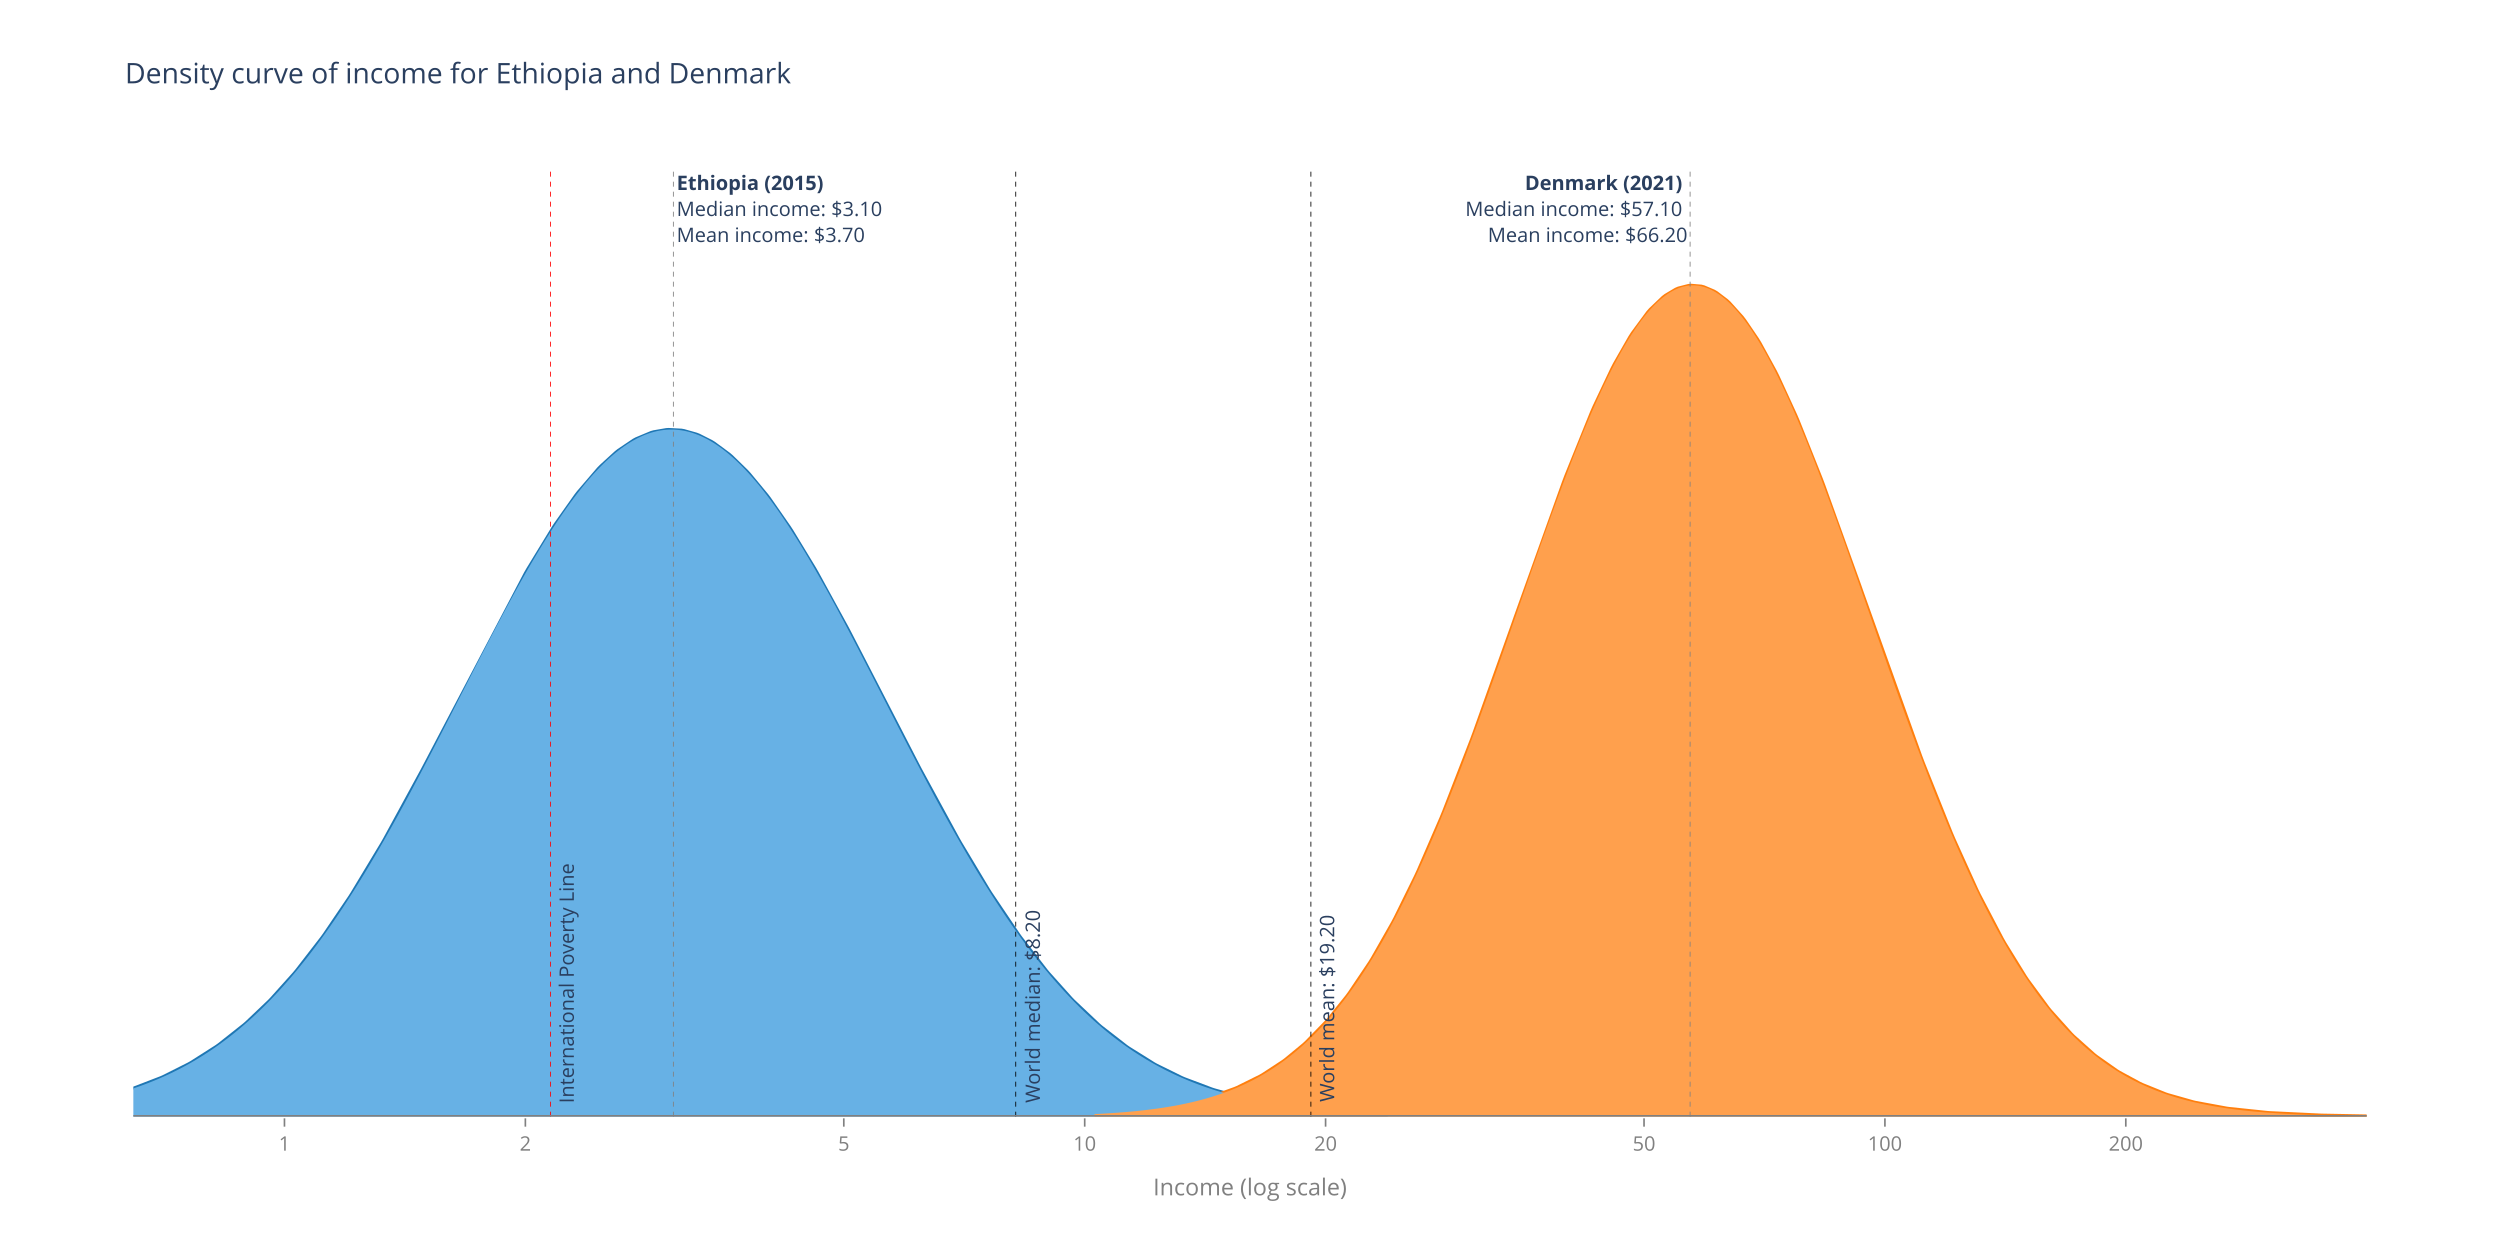
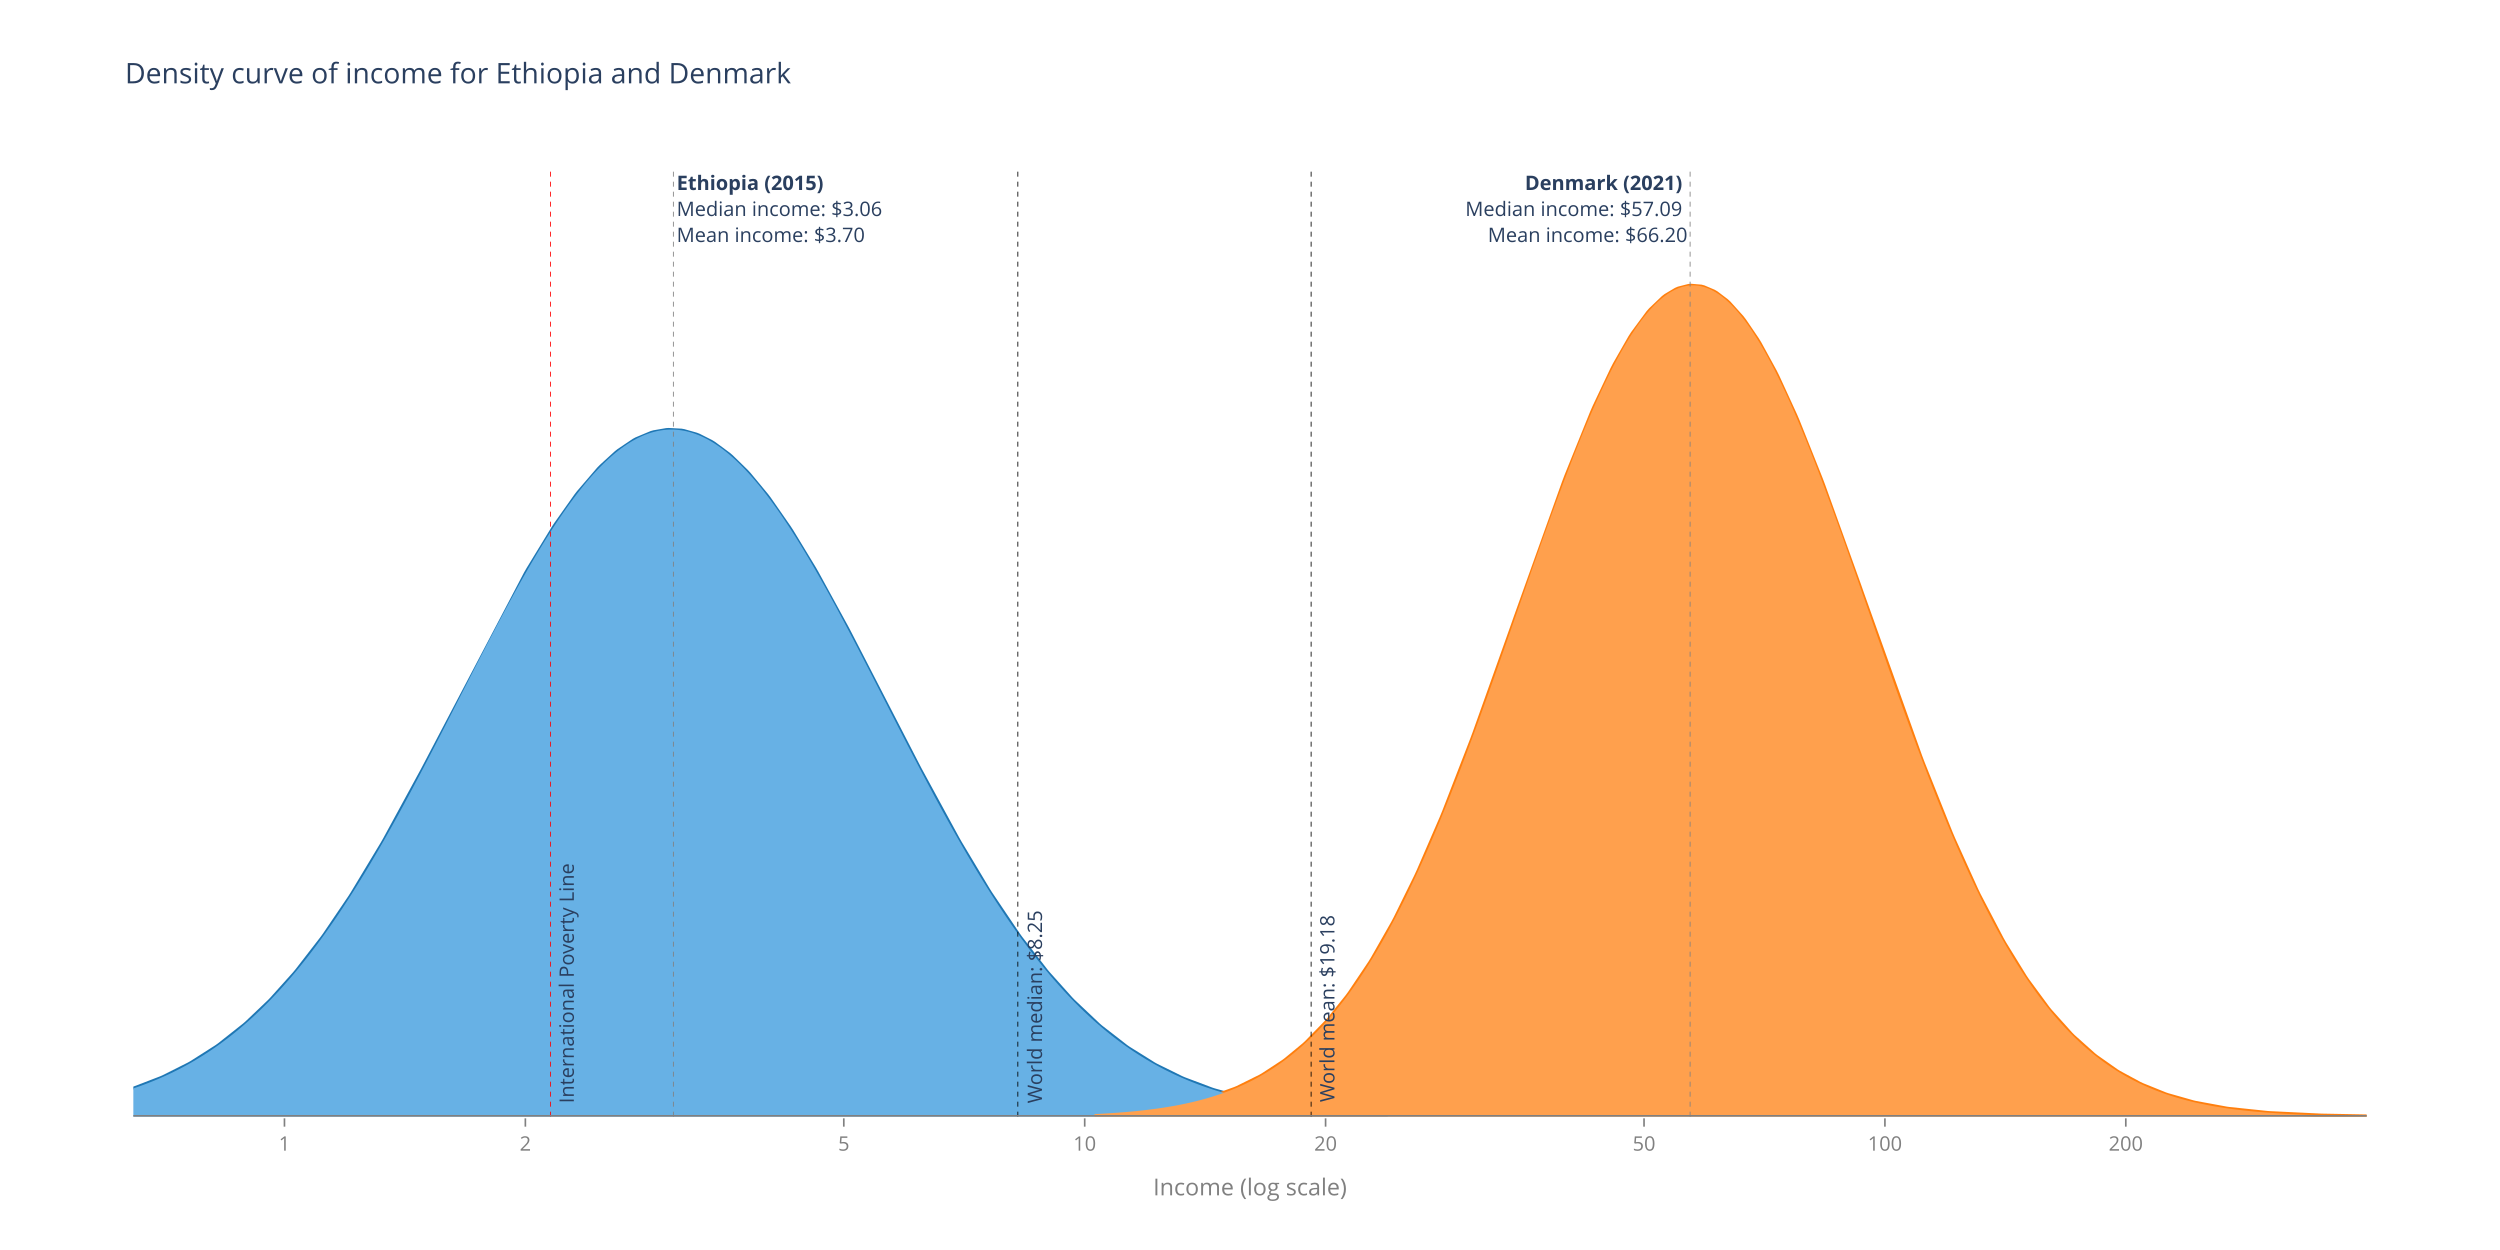
<svg xmlns="http://www.w3.org/2000/svg" class="main-svg" width="1500" height="750" style="" viewBox="0 0 1500 750">
  <rect x="0" y="0" width="1500" height="750" style="fill: rgb(255, 255, 255); fill-opacity: 1;" />
-   <defs id="defs-54aa5e">
+   <defs id="defs-922b03">
    <g class="clips">
-       <clipPath id="clip54aa5exyplot" class="plotclip">
+       <clipPath id="clip922b03xyplot" class="plotclip">
        <rect width="1340" height="570" />
      </clipPath>
-       <clipPath class="axesclip" id="clip54aa5ex">
+       <clipPath class="axesclip" id="clip922b03x">
        <rect x="80" y="0" width="1340" height="750" />
      </clipPath>
-       <clipPath class="axesclip" id="clip54aa5ey">
+       <clipPath class="axesclip" id="clip922b03y">
        <rect x="0" y="100" width="1500" height="570" />
      </clipPath>
-       <clipPath class="axesclip" id="clip54aa5exy">
+       <clipPath class="axesclip" id="clip922b03xy">
        <rect x="80" y="100" width="1340" height="570" />
      </clipPath>
    </g>
    <g class="gradients" />
    <g class="patterns" />
  </defs>
  <g class="bglayer">
    <rect class="bg" x="80" y="100" width="1340" height="570" style="fill: rgb(0, 0, 0); fill-opacity: 0; stroke-width: 0;" />
  </g>
  <g class="layer-below">
    <g class="imagelayer" />
    <g class="shapelayer" />
  </g>
  <g class="cartesianlayer">
    <g class="subplot xy">
      <g class="layer-subplot">
        <g class="shapelayer" />
        <g class="imagelayer" />
      </g>
      <g class="minor-gridlayer">
        <g class="x" />
        <g class="y" />
      </g>
      <g class="gridlayer">
        <g class="x">
          <path class="xgrid crisp" transform="translate(170.68,0)" d="M0,100v570" style="stroke: rgb(255, 255, 255); stroke-opacity: 1; stroke-width: 1px;" />
          <path class="xgrid crisp" transform="translate(315.22,0)" d="M0,100v570" style="stroke: rgb(255, 255, 255); stroke-opacity: 1; stroke-width: 1px;" />
          <path class="xgrid crisp" transform="translate(506.28,0)" d="M0,100v570" style="stroke: rgb(255, 255, 255); stroke-opacity: 1; stroke-width: 1px;" />
          <path class="xgrid crisp" transform="translate(650.82,0)" d="M0,100v570" style="stroke: rgb(255, 255, 255); stroke-opacity: 1; stroke-width: 1px;" />
          <path class="xgrid crisp" transform="translate(795.35,0)" d="M0,100v570" style="stroke: rgb(255, 255, 255); stroke-opacity: 1; stroke-width: 1px;" />
          <path class="xgrid crisp" transform="translate(986.42,0)" d="M0,100v570" style="stroke: rgb(255, 255, 255); stroke-opacity: 1; stroke-width: 1px;" />
          <path class="xgrid crisp" transform="translate(1130.95,0)" d="M0,100v570" style="stroke: rgb(255, 255, 255); stroke-opacity: 1; stroke-width: 1px;" />
          <path class="xgrid crisp" transform="translate(1275.48,0)" d="M0,100v570" style="stroke: rgb(255, 255, 255); stroke-opacity: 1; stroke-width: 1px;" />
        </g>
        <g class="y" />
      </g>
      <g class="zerolinelayer" />
      <g class="layer-between">
        <g class="shapelayer" />
        <g class="imagelayer" />
      </g>
      <path class="xlines-below" />
      <path class="ylines-below" />
      <g class="overlines-below" />
      <g class="xaxislayer-below" />
      <g class="yaxislayer-below" />
      <g class="overaxes-below" />
      <g class="overplot">
-         <g class="xy" transform="translate(80,100)" clip-path="url(#clip54aa5exyplot)">
+         <g class="xy" transform="translate(80,100)" clip-path="url(#clip922b03xyplot)">
          <g class="scatterlayer mlayer">
-             <g class="trace scatter trace599378" style="stroke-miterlimit: 2; opacity: 1;">
+             <g class="trace scatter trace08c9cc" style="stroke-miterlimit: 2; opacity: 1;">
              <g class="fills" />
              <g class="errorbars" />
              <g class="lines">
                <path class="js-line" d="M0,553.04L16.59,546.66L18.1,545.99L33.18,538.41L34.69,537.56L49.77,527.96L51.28,526.89L66.36,514.98L67.87,513.67L81.45,500.76L82.95,499.2L96.53,484.07L98.04,482.26L113.12,462.76L114.63,460.68L129.71,438.42L131.22,436.06L149.32,406.02L150.83,403.38L173.45,361.83L174.96,358.96L235.29,243.98L236.8,241.36L251.88,216.65L253.39,214.35L265.45,197.29L266.96,195.33L279.03,181.27L280.54,179.72L289.58,171.47L291.09,170.27L300.14,164.19L301.65,163.37L310.7,159.59L312.21,159.16L319.75,157.86L321.26,157.77L328.8,158.18L330.31,158.44L337.85,160.57L339.36,161.16L346.9,164.97L348.41,165.9L357.46,172.58L358.96,173.88L368.01,182.7L369.52,184.34L380.08,197.08L381.59,199.07L393.65,216.4L395.16,218.73L408.74,241.08L410.24,243.71L428.34,276.78L429.85,279.65L470.58,358.65L472.08,361.53L494.71,403.1L496.22,405.74L512.81,433.42L514.31,435.81L530.91,460.45L532.41,462.55L547.5,482.07L549,483.88L562.58,499.04L564.09,500.6L579.17,514.84L580.68,516.14L595.76,527.85L597.27,528.9L612.35,538.32L613.86,539.16L628.94,546.59L630.45,547.24L647.04,553.49L648.55,553.98L665.14,558.59L666.65,558.94L686.26,562.77L687.76,563.01L711.9,565.99L713.4,566.14L746.59,568.31L748.09,568.38L752.62,568.56" style="vector-effect: none; fill: none; stroke: rgb(31, 119, 180); stroke-opacity: 1; stroke-width: 2px; opacity: 1;" />
              </g>
              <g class="points" />
              <g class="text" />
            </g>
-             <g class="trace scatter trace52e6ba" style="stroke-miterlimit: 2; opacity: 1;">
+             <g class="trace scatter trace141d83" style="stroke-miterlimit: 2; opacity: 1;">
              <g class="fills" />
              <g class="errorbars" />
              <g class="lines">
                <path class="js-line" d="M576.68,568.46L605.75,566.22L607.28,566.04L627.16,563.02L628.69,562.72L645.52,558.57L647.05,558.11L660.82,553.16L662.35,552.52L676.11,545.71L677.64,544.83L689.88,536.82L691.41,535.68L702.12,526.84L703.65,525.44L715.88,512.9L717.41,511.15L728.12,497.81L729.65,495.73L741.89,477.51L743.42,475.03L755.66,453.5L757.19,450.6L769.42,425.73L770.95,422.42L784.72,390.66L786.25,386.92L803.08,343.49L804.61,339.36L827.55,274.97L829.08,270.59L858.15,189.33L859.68,185.29L874.97,147.43L876.5,143.93L887.21,121.29L888.74,118.34L897.92,102.28L899.45,99.9L908.63,87.45L910.16,85.7L917.8,78.41L919.33,77.24L925.45,73.61L926.98,72.95L933.1,71.38L934.63,71.25L940.75,71.77L942.28,72.16L948.4,74.76L949.93,75.66L956.05,80.3L957.58,81.71L965.22,90.2L966.75,92.19L974.4,103.44L975.93,105.95L985.11,122.72L986.64,125.78L997.35,149.1L998.88,152.68L1012.65,187.2L1014.18,191.25L1035.59,250.78L1037.12,255.15L1072.3,353.6L1073.83,357.64L1090.66,399.72L1092.19,403.31L1105.96,433.73L1107.49,436.89L1121.25,463.21L1122.78,465.9L1135.02,485.77L1136.55,488.05L1148.79,504.69L1150.32,506.57L1162.56,520.21L1164.09,521.74L1176.32,532.68L1177.85,533.89L1190.09,542.5L1191.62,543.44L1203.86,550.07L1205.39,550.79L1219.15,556.35L1220.68,556.87L1235.98,561.21L1237.51,561.56L1255.87,564.94L1257.4,565.16L1280.34,567.56L1281.87,567.67L1312.47,569.14L1314,569.18L1340,569.67" style="vector-effect: none; fill: none; stroke: rgb(255, 127, 14); stroke-opacity: 1; stroke-width: 2px; opacity: 1;" />
              </g>
              <g class="points" />
              <g class="text" />
            </g>
-             <g class="trace scatter trace01aff7" style="stroke-miterlimit: 2;">
+             <g class="trace scatter traceed760d" style="stroke-miterlimit: 2;">
              <g class="fills">
                <g>
                  <path class="js-fill" d="M752.62,570L0,570L0,553.04L1.51,552.53L3.02,552.01L4.52,551.47L6.03,550.92L7.54,550.35L9.05,549.77L10.56,549.18L12.07,548.57L13.57,547.95L15.08,547.31L16.59,546.66L18.1,545.99L19.61,545.31L21.12,544.61L22.62,543.89L24.13,543.16L25.64,542.41L27.15,541.65L28.66,540.86L30.17,540.06L31.67,539.25L33.18,538.41L34.69,537.56L36.2,536.68L37.71,535.79L39.21,534.88L40.72,533.95L42.23,533L43.74,532.03L45.25,531.05L46.76,530.04L48.26,529.01L49.77,527.96L51.28,526.89L52.79,525.79L54.3,524.68L55.81,523.55L57.31,522.39L58.82,521.21L60.33,520.01L61.84,518.79L63.35,517.54L64.85,516.27L66.36,514.98L67.87,513.67L69.38,512.33L70.89,510.97L72.4,509.58L73.9,508.17L75.41,506.74L76.92,505.28L78.43,503.8L79.94,502.29L81.45,500.76L82.95,499.2L84.46,497.62L85.97,496.02L87.48,494.39L88.99,492.73L90.5,491.05L92,489.34L93.51,487.61L95.02,485.85L96.53,484.07L98.04,482.26L99.54,480.43L101.05,478.57L102.56,476.68L104.07,474.77L105.58,472.83L107.09,470.87L108.59,468.88L110.1,466.87L111.61,464.83L113.12,462.76L114.63,460.68L116.14,458.56L117.64,456.42L119.15,454.26L120.66,452.07L122.17,449.85L123.68,447.61L125.19,445.35L126.69,443.06L128.2,440.75L129.71,438.42L131.22,436.06L132.73,433.67L134.23,431.27L135.74,428.84L137.25,426.39L138.76,423.92L140.27,421.42L141.78,418.91L143.28,416.37L144.79,413.81L146.3,411.23L147.81,408.64L149.32,406.02L150.83,403.38L152.33,400.72L153.84,398.05L155.35,395.36L156.86,392.65L158.37,389.92L159.87,387.18L161.38,384.42L162.89,381.64L164.4,378.85L165.91,376.05L167.42,373.23L168.92,370.4L170.43,367.56L171.94,364.7L173.45,361.83L174.96,358.96L176.47,356.07L177.97,353.17L179.48,350.27L180.99,347.35L182.5,344.43L184.01,341.51L185.52,338.57L187.02,335.64L188.53,332.69L190.04,329.75L191.55,326.8L193.06,323.85L194.56,320.9L196.07,317.95L197.58,315L199.09,312.05L200.6,309.1L202.11,306.16L203.61,303.22L205.12,300.28L206.63,297.36L208.14,294.43L209.65,291.52L211.16,288.61L212.66,285.71L214.17,282.83L215.68,279.95L217.19,277.08L218.7,274.23L220.21,271.4L221.71,268.57L223.22,265.76L224.73,262.97L226.24,260.2L227.75,257.45L229.25,254.71L230.76,252L232.27,249.3L233.78,246.63L235.29,243.98L236.8,241.36L238.3,238.76L239.81,236.19L241.32,233.64L242.83,231.12L244.34,228.63L245.85,226.17L247.35,223.74L248.86,221.35L250.37,218.98L251.88,216.65L253.39,214.35L254.89,212.08L256.4,209.86L257.91,207.66L259.42,205.51L260.93,203.39L262.44,201.32L263.94,199.28L265.45,197.29L266.96,195.33L268.47,193.42L269.98,191.55L271.49,189.72L272.99,187.94L274.5,186.2L276.01,184.51L277.52,182.87L279.03,181.27L280.54,179.72L282.04,178.22L283.55,176.77L285.06,175.37L286.57,174.02L288.08,172.72L289.58,171.47L291.09,170.27L292.6,169.12L294.11,168.03L295.62,166.99L297.13,166L298.63,165.07L300.14,164.19L301.65,163.37L303.16,162.6L304.67,161.89L306.18,161.23L307.68,160.63L309.19,160.08L310.7,159.59L312.21,159.16L313.72,158.79L315.23,158.47L316.73,158.21L318.24,158L319.75,157.86L321.26,157.77L322.77,157.74L324.27,157.76L325.78,157.85L327.29,157.99L328.8,158.18L330.31,158.44L331.82,158.75L333.32,159.12L334.83,159.55L336.34,160.03L337.85,160.57L339.36,161.16L340.87,161.81L342.37,162.52L343.88,163.28L345.39,164.1L346.9,164.97L348.41,165.9L349.91,166.88L351.42,167.92L352.93,169L354.44,170.14L355.95,171.34L357.46,172.58L358.96,173.88L360.47,175.22L361.98,176.62L363.49,178.07L365,179.56L366.51,181.11L368.01,182.7L369.52,184.34L371.03,186.02L372.54,187.76L374.05,189.53L375.56,191.35L377.06,193.22L378.57,195.13L380.08,197.08L381.59,199.07L383.1,201.1L384.6,203.17L386.11,205.29L387.62,207.44L389.13,209.62L390.64,211.85L392.15,214.11L393.65,216.4L395.16,218.73L396.67,221.09L398.18,223.49L399.69,225.91L401.2,228.37L402.7,230.86L404.21,233.37L405.72,235.92L407.23,238.49L408.74,241.08L410.24,243.71L411.75,246.35L413.26,249.02L414.77,251.71L416.28,254.42L417.79,257.16L419.29,259.91L420.8,262.68L422.31,265.47L423.82,268.27L425.33,271.1L426.84,273.93L428.34,276.78L429.85,279.65L431.36,282.52L432.87,285.41L434.38,288.3L435.89,291.21L437.39,294.12L438.9,297.05L440.41,299.98L441.92,302.91L443.43,305.85L444.93,308.79L446.44,311.74L447.95,314.69L449.46,317.64L450.97,320.59L452.48,323.54L453.98,326.49L455.49,329.44L457,332.38L458.51,335.33L460.02,338.26L461.53,341.2L463.03,344.12L464.54,347.05L466.05,349.96L467.56,352.87L469.07,355.76L470.58,358.65L472.08,361.53L473.59,364.4L475.1,367.25L476.61,370.1L478.12,372.93L479.62,375.75L481.13,378.56L482.64,381.35L484.15,384.12L485.66,386.89L487.17,389.63L488.67,392.36L490.18,395.07L491.69,397.77L493.2,400.44L494.71,403.1L496.22,405.74L497.72,408.36L499.23,410.96L500.74,413.54L502.25,416.1L503.76,418.64L505.26,421.16L506.77,423.66L508.28,426.13L509.79,428.58L511.3,431.01L512.81,433.42L514.31,435.81L515.82,438.17L517.33,440.5L518.84,442.82L520.35,445.11L521.86,447.37L523.36,449.62L524.87,451.83L526.38,454.03L527.89,456.19L529.4,458.34L530.91,460.45L532.41,462.55L533.92,464.61L535.43,466.65L536.94,468.67L538.45,470.66L539.95,472.63L541.46,474.57L542.97,476.48L544.48,478.37L545.99,480.23L547.5,482.07L549,483.88L550.51,485.67L552.02,487.43L553.53,489.16L555.04,490.87L556.55,492.55L558.05,494.21L559.56,495.85L561.07,497.46L562.58,499.04L564.09,500.6L565.6,502.13L567.1,503.64L568.61,505.13L570.12,506.59L571.63,508.02L573.14,509.43L574.64,510.82L576.15,512.19L577.66,513.53L579.17,514.84L580.68,516.14L582.19,517.41L583.69,518.66L585.2,519.88L586.71,521.09L588.22,522.27L589.73,523.43L591.24,524.56L592.74,525.68L594.25,526.77L595.76,527.85L597.27,528.9L598.78,529.93L600.28,530.94L601.79,531.93L603.3,532.9L604.81,533.85L606.32,534.78L607.83,535.7L609.33,536.59L610.84,537.46L612.35,538.32L613.86,539.16L615.37,539.98L616.88,540.78L618.38,541.57L619.89,542.33L621.4,543.08L622.91,543.82L624.42,544.53L625.93,545.24L627.43,545.92L628.94,546.59L630.45,547.24L631.96,547.88L633.47,548.51L634.97,549.12L636.48,549.71L637.99,550.29L639.5,550.86L641.01,551.41L642.52,551.95L644.02,552.48L645.53,552.99L647.04,553.49L648.55,553.98L650.06,554.46L651.57,554.92L653.07,555.37L654.58,555.81L656.09,556.24L657.6,556.66L659.11,557.07L660.62,557.46L662.12,557.85L663.63,558.22L665.14,558.59L666.65,558.94L668.16,559.29L669.66,559.63L671.17,559.96L672.68,560.27L674.19,560.58L675.7,560.89L677.21,561.18L678.71,561.46L680.22,561.74L681.73,562.01L683.24,562.27L684.75,562.52L686.26,562.77L687.76,563.01L689.27,563.24L690.78,563.47L692.29,563.68L693.8,563.9L695.3,564.1L696.81,564.3L698.32,564.5L699.83,564.68L701.34,564.87L702.85,565.04L704.35,565.21L705.86,565.38L707.37,565.54L708.88,565.7L710.39,565.85L711.9,565.99L713.4,566.14L714.91,566.27L716.42,566.41L717.93,566.53L719.44,566.66L720.95,566.78L722.45,566.9L723.96,567.01L725.47,567.12L726.98,567.22L728.49,567.32L729.99,567.42L731.5,567.52L733.01,567.61L734.52,567.7L736.03,567.79L737.54,567.87L739.04,567.95L740.55,568.03L742.06,568.1L743.57,568.17L745.08,568.24L746.59,568.31L748.09,568.38L749.6,568.44L751.11,568.5L752.62,568.56" style="fill: rgb(103, 177, 229); fill-opacity: 1; stroke-width: 0;" />
                </g>
              </g>
              <g class="errorbars" />
              <g class="lines" />
              <g class="points" />
              <g class="text" />
            </g>
-             <g class="trace scatter traceebf9e7" style="stroke-miterlimit: 2;">
+             <g class="trace scatter trace0675ed" style="stroke-miterlimit: 2;">
              <g class="fills">
                <g>
                  <path class="js-fill" d="M1340,570L576.68,570L576.68,568.46L578.21,568.38L579.74,568.3L581.27,568.21L582.8,568.13L584.33,568.03L585.86,567.94L587.39,567.84L588.92,567.73L590.45,567.62L591.98,567.5L593.51,567.38L595.04,567.26L596.57,567.13L598.1,566.99L599.63,566.85L601.16,566.7L602.69,566.55L604.22,566.39L605.75,566.22L607.28,566.04L608.81,565.86L610.34,565.67L611.87,565.47L613.4,565.27L614.92,565.06L616.45,564.83L617.98,564.6L619.51,564.36L621.04,564.11L622.57,563.86L624.1,563.59L625.63,563.31L627.16,563.02L628.69,562.72L630.22,562.4L631.75,562.08L633.28,561.74L634.81,561.4L636.34,561.03L637.87,560.66L639.4,560.27L640.93,559.87L642.46,559.45L643.99,559.02L645.52,558.57L647.05,558.11L648.58,557.63L650.11,557.14L651.64,556.62L653.17,556.09L654.7,555.54L656.23,554.98L657.76,554.39L659.29,553.79L660.82,553.16L662.35,552.52L663.88,551.85L665.4,551.17L666.93,550.46L668.46,549.72L669.99,548.97L671.52,548.19L673.05,547.39L674.58,546.56L676.11,545.71L677.64,544.83L679.17,543.93L680.7,543L682.23,542.04L683.76,541.05L685.29,540.04L686.82,539L688.35,537.92L689.88,536.82L691.41,535.68L692.94,534.52L694.47,533.32L696,532.09L697.53,530.83L699.06,529.53L700.59,528.2L702.12,526.84L703.65,525.44L705.18,524L706.71,522.53L708.24,521.02L709.77,519.47L711.3,517.88L712.83,516.26L714.36,514.6L715.88,512.9L717.41,511.15L718.94,509.37L720.47,507.55L722,505.69L723.53,503.78L725.06,501.83L726.59,499.84L728.12,497.81L729.65,495.73L731.18,493.61L732.71,491.44L734.24,489.23L735.77,486.98L737.3,484.68L738.83,482.33L740.36,479.94L741.89,477.51L743.42,475.03L744.95,472.5L746.48,469.92L748.01,467.3L749.54,464.63L751.07,461.92L752.6,459.16L754.13,456.35L755.66,453.5L757.19,450.6L758.72,447.65L760.25,444.66L761.78,441.62L763.31,438.53L764.83,435.4L766.36,432.22L767.89,429L769.42,425.73L770.95,422.42L772.48,419.06L774.01,415.66L775.54,412.21L777.07,408.72L778.6,405.19L780.13,401.62L781.66,398.01L783.19,394.35L784.72,390.66L786.25,386.92L787.78,383.15L789.31,379.34L790.84,375.49L792.37,371.61L793.9,367.69L795.43,363.73L796.96,359.75L798.49,355.73L800.02,351.68L801.55,347.6L803.08,343.49L804.61,339.36L806.14,335.2L807.67,331.01L809.2,326.8L810.73,322.57L812.26,318.32L813.79,314.04L815.31,309.75L816.84,305.45L818.37,301.12L819.9,296.79L821.43,292.44L822.96,288.09L824.49,283.72L826.02,279.35L827.55,274.97L829.08,270.59L830.61,266.21L832.14,261.83L833.67,257.45L835.2,253.08L836.73,248.71L838.26,244.35L839.79,240L841.32,235.67L842.85,231.34L844.38,227.03L845.91,222.75L847.44,218.48L848.97,214.23L850.5,210.01L852.03,205.81L853.56,201.64L855.09,197.5L856.62,193.4L858.15,189.33L859.68,185.29L861.21,181.3L862.74,177.34L864.27,173.43L865.79,169.56L867.32,165.75L868.85,161.98L870.38,158.26L871.91,154.59L873.44,150.98L874.97,147.43L876.5,143.93L878.03,140.5L879.56,137.13L881.09,133.83L882.62,130.59L884.15,127.42L885.68,124.32L887.21,121.29L888.74,118.34L890.27,115.47L891.8,112.67L893.33,109.95L894.86,107.31L896.39,104.76L897.92,102.28L899.45,99.9L900.98,97.6L902.51,95.39L904.04,93.27L905.57,91.24L907.1,89.3L908.63,87.45L910.16,85.7L911.69,84.05L913.22,82.49L914.74,81.03L916.27,79.67L917.8,78.41L919.33,77.24L920.86,76.18L922.39,75.22L923.92,74.36L925.45,73.61L926.98,72.95L928.51,72.41L930.04,71.96L931.57,71.62L933.1,71.38L934.63,71.25L936.16,71.22L937.69,71.3L939.22,71.48L940.75,71.77L942.28,72.16L943.81,72.65L945.34,73.25L946.87,73.95L948.4,74.76L949.93,75.66L951.46,76.67L952.99,77.78L954.52,78.99L956.05,80.3L957.58,81.71L959.11,83.22L960.64,84.82L962.17,86.52L963.7,88.31L965.22,90.2L966.75,92.19L968.28,94.26L969.81,96.42L971.34,98.68L972.87,101.02L974.4,103.44L975.93,105.95L977.46,108.55L978.99,111.23L980.52,113.98L982.05,116.82L983.58,119.73L985.11,122.72L986.64,125.78L988.17,128.91L989.7,132.11L991.23,135.38L992.76,138.72L994.29,142.12L995.82,145.58L997.35,149.1L998.88,152.68L1000.41,156.32L1001.94,160.01L1003.47,163.75L1005,167.55L1006.53,171.39L1008.06,175.28L1009.59,179.21L1011.12,183.18L1012.65,187.2L1014.18,191.25L1015.7,195.34L1017.23,199.46L1018.76,203.61L1020.29,207.79L1021.82,212L1023.35,216.23L1024.88,220.49L1026.41,224.77L1027.94,229.07L1029.47,233.39L1031,237.72L1032.53,242.06L1034.06,246.41L1035.59,250.78L1037.12,255.15L1038.65,259.52L1040.18,263.9L1041.71,268.28L1043.24,272.67L1044.77,277.04L1046.3,281.42L1047.83,285.79L1049.36,290.15L1050.89,294.5L1052.42,298.84L1053.95,303.17L1055.48,307.49L1057.01,311.79L1058.54,316.07L1060.07,320.33L1061.6,324.57L1063.13,328.8L1064.66,333L1066.18,337.17L1067.71,341.32L1069.24,345.44L1070.77,349.54L1072.3,353.6L1073.83,357.64L1075.36,361.64L1076.89,365.61L1078.42,369.55L1079.95,373.45L1081.48,377.31L1083.01,381.14L1084.54,384.94L1086.07,388.69L1087.6,392.41L1089.13,396.08L1090.66,399.72L1092.19,403.31L1093.72,406.87L1095.25,410.38L1096.78,413.85L1098.31,417.27L1099.84,420.65L1101.37,423.99L1102.9,427.28L1104.43,430.53L1105.96,433.73L1107.49,436.89L1109.02,440L1110.55,443.06L1112.08,446.08L1113.61,449.05L1115.13,451.98L1116.66,454.85L1118.19,457.69L1119.72,460.47L1121.25,463.21L1122.78,465.9L1124.31,468.55L1125.84,471.15L1127.37,473.7L1128.9,476.21L1130.43,478.67L1131.96,481.08L1133.49,483.45L1135.02,485.77L1136.55,488.05L1138.08,490.28L1139.61,492.47L1141.14,494.62L1142.67,496.72L1144.2,498.77L1145.73,500.79L1147.26,502.76L1148.79,504.69L1150.32,506.57L1151.85,508.42L1153.38,510.22L1154.91,511.98L1156.44,513.71L1157.97,515.39L1159.5,517.03L1161.03,518.64L1162.56,520.21L1164.09,521.74L1165.61,523.23L1167.14,524.68L1168.67,526.1L1170.2,527.49L1171.73,528.83L1173.26,530.15L1174.79,531.43L1176.32,532.68L1177.85,533.89L1179.38,535.07L1180.91,536.22L1182.44,537.34L1183.97,538.43L1185.5,539.49L1187.03,540.52L1188.56,541.52L1190.09,542.5L1191.62,543.44L1193.15,544.36L1194.68,545.25L1196.21,546.12L1197.74,546.96L1199.27,547.77L1200.8,548.56L1202.33,549.33L1203.86,550.07L1205.39,550.79L1206.92,551.49L1208.45,552.17L1209.98,552.83L1211.51,553.46L1213.04,554.08L1214.57,554.67L1216.09,555.25L1217.62,555.81L1219.15,556.35L1220.68,556.87L1222.21,557.37L1223.74,557.86L1225.27,558.33L1226.8,558.79L1228.33,559.23L1229.86,559.65L1231.39,560.06L1232.92,560.46L1234.45,560.84L1235.98,561.21L1237.51,561.56L1239.04,561.9L1240.57,562.24L1242.1,562.55L1243.63,562.86L1245.16,563.16L1246.69,563.44L1248.22,563.72L1249.75,563.98L1251.28,564.23L1252.81,564.48L1254.34,564.71L1255.87,564.94L1257.4,565.16L1258.93,565.37L1260.46,565.57L1261.99,565.76L1263.52,565.95L1265.05,566.13L1266.57,566.3L1268.1,566.46L1269.63,566.62L1271.16,566.77L1272.69,566.92L1274.22,567.06L1275.75,567.19L1277.28,567.32L1278.81,567.44L1280.34,567.56L1281.87,567.67L1283.4,567.78L1284.93,567.88L1286.46,567.98L1287.99,568.08L1289.52,568.17L1291.05,568.26L1292.58,568.34L1294.11,568.42L1295.64,568.49L1297.17,568.57L1298.7,568.64L1300.23,568.7L1301.76,568.77L1303.29,568.83L1304.82,568.88L1306.35,568.94L1307.88,568.99L1309.41,569.04L1310.94,569.09L1312.47,569.14L1314,569.18L1315.52,569.22L1317.05,569.26L1318.58,569.3L1320.11,569.33L1321.64,569.37L1323.17,569.4L1324.7,569.43L1326.23,569.46L1327.76,569.49L1329.29,569.52L1330.82,569.54L1332.35,569.57L1333.88,569.59L1335.41,569.61L1336.94,569.63L1338.47,569.65L1340,569.67" style="fill: rgb(255, 160, 77); fill-opacity: 1; stroke-width: 0;" />
                </g>
              </g>
              <g class="errorbars" />
              <g class="lines" />
              <g class="points" />
              <g class="text" />
            </g>
          </g>
        </g>
      </g>
      <path class="xlines-above crisp" d="" style="fill: none; stroke-width: 1px; stroke: rgb(0, 0, 0); stroke-opacity: 0;" />
      <path class="ylines-above crisp" d="M0,0" style="fill: none;" />
      <g class="overlines-above" />
      <g class="xaxislayer-above">
        <path class="xtick ticks crisp" d="M0,671v5" transform="translate(170.68,0)" style="stroke: rgb(128, 128, 128); stroke-opacity: 1; stroke-width: 1px;" />
        <path class="xtick ticks crisp" d="M0,671v5" transform="translate(315.22,0)" style="stroke: rgb(128, 128, 128); stroke-opacity: 1; stroke-width: 1px;" />
        <path class="xtick ticks crisp" d="M0,671v5" transform="translate(506.28,0)" style="stroke: rgb(128, 128, 128); stroke-opacity: 1; stroke-width: 1px;" />
        <path class="xtick ticks crisp" d="M0,671v5" transform="translate(650.82,0)" style="stroke: rgb(128, 128, 128); stroke-opacity: 1; stroke-width: 1px;" />
        <path class="xtick ticks crisp" d="M0,671v5" transform="translate(795.35,0)" style="stroke: rgb(128, 128, 128); stroke-opacity: 1; stroke-width: 1px;" />
        <path class="xtick ticks crisp" d="M0,671v5" transform="translate(986.42,0)" style="stroke: rgb(128, 128, 128); stroke-opacity: 1; stroke-width: 1px;" />
        <path class="xtick ticks crisp" d="M0,671v5" transform="translate(1130.95,0)" style="stroke: rgb(128, 128, 128); stroke-opacity: 1; stroke-width: 1px;" />
        <path class="xtick ticks crisp" d="M0,671v5" transform="translate(1275.48,0)" style="stroke: rgb(128, 128, 128); stroke-opacity: 1; stroke-width: 1px;" />
        <g class="xtick">
          <text text-anchor="middle" x="0" y="690.4" transform="translate(170.68,0)" style="font-family: 'Open Sans', verdana, arial, sans-serif; font-size: 12px; fill: rgb(128, 128, 128); fill-opacity: 1; white-space: pre; opacity: 1;">1</text>
        </g>
        <g class="xtick">
          <text text-anchor="middle" x="0" y="690.4" style="font-family: 'Open Sans', verdana, arial, sans-serif; font-size: 12px; fill: rgb(128, 128, 128); fill-opacity: 1; white-space: pre; opacity: 1;" transform="translate(315.22,0)">2</text>
        </g>
        <g class="xtick">
          <text text-anchor="middle" x="0" y="690.4" style="font-family: 'Open Sans', verdana, arial, sans-serif; font-size: 12px; fill: rgb(128, 128, 128); fill-opacity: 1; white-space: pre; opacity: 1;" transform="translate(506.28,0)">5</text>
        </g>
        <g class="xtick">
          <text text-anchor="middle" x="0" y="690.4" style="font-family: 'Open Sans', verdana, arial, sans-serif; font-size: 12px; fill: rgb(128, 128, 128); fill-opacity: 1; white-space: pre; opacity: 1;" transform="translate(650.82,0)">10</text>
        </g>
        <g class="xtick">
          <text text-anchor="middle" x="0" y="690.4" style="font-family: 'Open Sans', verdana, arial, sans-serif; font-size: 12px; fill: rgb(128, 128, 128); fill-opacity: 1; white-space: pre; opacity: 1;" transform="translate(795.35,0)">20</text>
        </g>
        <g class="xtick">
          <text text-anchor="middle" x="0" y="690.4" style="font-family: 'Open Sans', verdana, arial, sans-serif; font-size: 12px; fill: rgb(128, 128, 128); fill-opacity: 1; white-space: pre; opacity: 1;" transform="translate(986.42,0)">50</text>
        </g>
        <g class="xtick">
          <text text-anchor="middle" x="0" y="690.4" style="font-family: 'Open Sans', verdana, arial, sans-serif; font-size: 12px; fill: rgb(128, 128, 128); fill-opacity: 1; white-space: pre; opacity: 1;" transform="translate(1130.95,0)">100</text>
        </g>
        <g class="xtick">
          <text text-anchor="middle" x="0" y="690.4" style="font-family: 'Open Sans', verdana, arial, sans-serif; font-size: 12px; fill: rgb(128, 128, 128); fill-opacity: 1; white-space: pre; opacity: 1;" transform="translate(1275.48,0)">200</text>
        </g>
      </g>
      <g class="yaxislayer-above" />
      <g class="overaxes-above" />
    </g>
  </g>
  <g class="polarlayer" />
  <g class="smithlayer" />
  <g class="ternarylayer" />
  <g class="geolayer" />
  <g class="funnelarealayer" />
  <g class="pielayer" />
  <g class="iciclelayer" />
  <g class="treemaplayer" />
  <g class="sunburstlayer" />
  <g class="glimages" />
-   <defs id="topdefs-54aa5e">
+   <defs id="topdefs-922b03">
    <g class="clips" />
  </defs>
  <g class="layer-above">
    <g class="imagelayer" />
    <g class="shapelayer">
-       <g class="shape-group" data-index="0" clip-path="url(#clip54aa5ex)">
+       <g class="shape-group" data-index="0" clip-path="url(#clip922b03x)">
        <path data-index="0" fill-rule="evenodd" d="M404.02,670L404.02,100" style="opacity: 1; stroke: rgb(128, 128, 128); stroke-opacity: 1; fill: rgb(0, 0, 0); fill-opacity: 0; stroke-dasharray: 3px, 3px; stroke-width: 0.5px;" />
      </g>
-       <g class="shape-group" data-index="1" clip-path="url(#clip54aa5ex)">
+       <g class="shape-group" data-index="1" clip-path="url(#clip922b03x)">
        <path data-index="1" fill-rule="evenodd" d="M1014.06,670L1014.06,100" style="opacity: 1; stroke: rgb(128, 128, 128); stroke-opacity: 1; fill: rgb(0, 0, 0); fill-opacity: 0; stroke-dasharray: 3px, 3px; stroke-width: 0.5px;" />
      </g>
-       <g class="shape-group" data-index="2" clip-path="url(#clip54aa5ex)">
+       <g class="shape-group" data-index="2" clip-path="url(#clip922b03x)">
        <path data-index="2" fill-rule="evenodd" d="M330.3,670L330.3,100" style="opacity: 1; stroke: rgb(255, 0, 0); stroke-opacity: 1; fill: rgb(0, 0, 0); fill-opacity: 0; stroke-dasharray: 3px, 3px; stroke-width: 0.5px;" />
      </g>
-       <g class="shape-group" data-index="3" clip-path="url(#clip54aa5ex)">
-         <path data-index="3" fill-rule="evenodd" d="M786.53,670L786.53,100" style="opacity: 1; stroke: rgb(0, 0, 0); stroke-opacity: 1; fill: rgb(0, 0, 0); fill-opacity: 0; stroke-dasharray: 3px, 3px; stroke-width: 0.5px;" />
-       </g>
-       <g class="shape-group" data-index="4" clip-path="url(#clip54aa5ex)">
-         <path data-index="4" fill-rule="evenodd" d="M609.44,670L609.44,100" style="opacity: 1; stroke: rgb(0, 0, 0); stroke-opacity: 1; fill: rgb(0, 0, 0); fill-opacity: 0; stroke-dasharray: 3px, 3px; stroke-width: 0.5px;" />
-       </g>
-       <g class="shape-group" data-index="5" clip-path="url(#clip54aa5ey)">
+       <g class="shape-group" data-index="3" clip-path="url(#clip922b03x)">
+         <path data-index="3" fill-rule="evenodd" d="M786.67,670L786.67,100" style="opacity: 1; stroke: rgb(0, 0, 0); stroke-opacity: 1; fill: rgb(0, 0, 0); fill-opacity: 0; stroke-dasharray: 3px, 3px; stroke-width: 0.5px;" />
+       </g>
+       <g class="shape-group" data-index="4" clip-path="url(#clip922b03x)">
+         <path data-index="4" fill-rule="evenodd" d="M610.7,670L610.7,100" style="opacity: 1; stroke: rgb(0, 0, 0); stroke-opacity: 1; fill: rgb(0, 0, 0); fill-opacity: 0; stroke-dasharray: 3px, 3px; stroke-width: 0.5px;" />
+       </g>
+       <g class="shape-group" data-index="5" clip-path="url(#clip922b03y)">
        <path data-index="5" fill-rule="evenodd" d="M80,670L1420,670" style="opacity: 1; stroke: rgb(128, 128, 128); stroke-opacity: 1; fill: rgb(0, 0, 0); fill-opacity: 0; stroke-width: 2px;" />
      </g>
    </g>
  </g>
  <g class="infolayer">
    <g class="g-gtitle">
      <text class="gtitle" x="75" y="50" text-anchor="start" dy="0em" style="opacity: 1; font-family: 'Open Sans', verdana, arial, sans-serif; font-size: 17px; fill: rgb(42, 63, 95); fill-opacity: 1; white-space: pre;">Density curve of income for Ethiopia and Denmark</text>
    </g>
    <g class="g-xtitle">
      <text class="xtitle" x="750" y="717.206" text-anchor="middle" style="opacity: 1; font-family: 'Open Sans', verdana, arial, sans-serif; font-size: 14px; fill: rgb(128, 128, 128); fill-opacity: 1; white-space: pre;">Income (log scale)</text>
    </g>
    <g class="annotation" data-index="0" style="opacity: 1;">
      <g class="annotation-text-g" transform="rotate(0,473.52,125)">
        <g class="cursor-pointer" transform="translate(404,100)">
          <rect class="bg" x="0.5" y="0.5" width="138" height="49" style="stroke-width: 1px; stroke: rgb(0, 0, 0); stroke-opacity: 0; fill: rgb(0, 0, 0); fill-opacity: 0;" />
          <text class="annotation-text" text-anchor="start" x="2" y="14" style="font-family: 'Open Sans', verdana, arial, sans-serif; font-size: 12px; fill: rgb(42, 63, 95); fill-opacity: 1; white-space: pre;">
            <tspan class="line" dy="0em" x="2" y="14">
              <tspan style="font-weight:bold">Ethiopia (2015)</tspan>
            </tspan>
-             <tspan class="line" dy="1.3em" x="2" y="14">Median income: $3.10</tspan>
+             <tspan class="line" dy="1.3em" x="2" y="14">Median income: $3.06</tspan>
            <tspan class="line" dy="2.6em" x="2" y="14">Mean income: $3.70</tspan>
          </text>
        </g>
      </g>
    </g>
    <g class="annotation" data-index="1" style="opacity: 1;">
      <g class="annotation-text-g" transform="rotate(0,941.06,125)">
        <g class="cursor-pointer" transform="translate(868,100)">
          <rect class="bg" x="0.5" y="0.5" width="145" height="49" style="stroke-width: 1px; stroke: rgb(0, 0, 0); stroke-opacity: 0; fill: rgb(0, 0, 0); fill-opacity: 0;" />
          <text class="annotation-text" text-anchor="end" x="144.484" y="14" style="font-family: 'Open Sans', verdana, arial, sans-serif; font-size: 12px; fill: rgb(42, 63, 95); fill-opacity: 1; white-space: pre;">
            <tspan class="line" dy="0em" x="144.484" y="14">
              <tspan style="font-weight:bold">Denmark (2021)</tspan>
            </tspan>
-             <tspan class="line" dy="1.3em" x="144.484" y="14">Median income: $57.10</tspan>
+             <tspan class="line" dy="1.3em" x="144.484" y="14">Median income: $57.09</tspan>
            <tspan class="line" dy="2.6em" x="144.484" y="14">Mean income: $66.20</tspan>
          </text>
        </g>
      </g>
    </g>
    <g class="annotation" data-index="2" style="opacity: 1;">
      <g class="annotation-text-g" transform="rotate(-90,339.8,589.5)">
        <g class="cursor-pointer" transform="translate(259,580)">
          <rect class="bg" x="0.5" y="0.5" width="160" height="18" style="stroke-width: 1px; stroke: rgb(0, 0, 0); stroke-opacity: 0; fill: rgb(0, 0, 0); fill-opacity: 0;" />
          <text class="annotation-text" text-anchor="middle" x="80.359" y="14" style="font-family: 'Open Sans', verdana, arial, sans-serif; font-size: 12px; fill: rgb(42, 63, 95); fill-opacity: 1; white-space: pre;">International Poverty Line</text>
        </g>
      </g>
    </g>
    <g class="annotation" data-index="3" style="opacity: 1;">
-       <g class="annotation-text-g" transform="rotate(-90,796.03,605.5)">
+       <g class="annotation-text-g" transform="rotate(-90,796.17,605.5)">
        <g class="cursor-pointer" transform="translate(732,596)">
          <rect class="bg" x="0.5" y="0.5" width="128" height="18" style="stroke-width: 1px; stroke: rgb(0, 0, 0); stroke-opacity: 0; fill: rgb(0, 0, 0); fill-opacity: 0;" />
-           <text class="annotation-text" text-anchor="middle" x="64.531" y="14" style="font-family: 'Open Sans', verdana, arial, sans-serif; font-size: 12px; fill: rgb(42, 63, 95); fill-opacity: 1; white-space: pre;">World mean: $19.20</text>
+           <text class="annotation-text" text-anchor="middle" x="64.531" y="14" style="font-family: 'Open Sans', verdana, arial, sans-serif; font-size: 12px; fill: rgb(42, 63, 95); fill-opacity: 1; white-space: pre;">World mean: $19.18</text>
        </g>
      </g>
    </g>
    <g class="annotation" data-index="4" style="opacity: 1;">
-       <g class="annotation-text-g" transform="rotate(-90,618.94,604)">
-         <g class="cursor-pointer" transform="translate(553,595)">
+       <g class="annotation-text-g" transform="rotate(-90,620.2,604)">
+         <g class="cursor-pointer" transform="translate(554,595)">
          <rect class="bg" x="0.5" y="0.5" width="131" height="18" style="stroke-width: 1px; stroke: rgb(0, 0, 0); stroke-opacity: 0; fill: rgb(0, 0, 0); fill-opacity: 0;" />
-           <text class="annotation-text" text-anchor="middle" x="66.109" y="14" style="font-family: 'Open Sans', verdana, arial, sans-serif; font-size: 12px; fill: rgb(42, 63, 95); fill-opacity: 1; white-space: pre;">World median: $8.20</text>
+           <text class="annotation-text" text-anchor="middle" x="66.109" y="14" style="font-family: 'Open Sans', verdana, arial, sans-serif; font-size: 12px; fill: rgb(42, 63, 95); fill-opacity: 1; white-space: pre;">World median: $8.25</text>
        </g>
      </g>
    </g>
  </g>
</svg>
